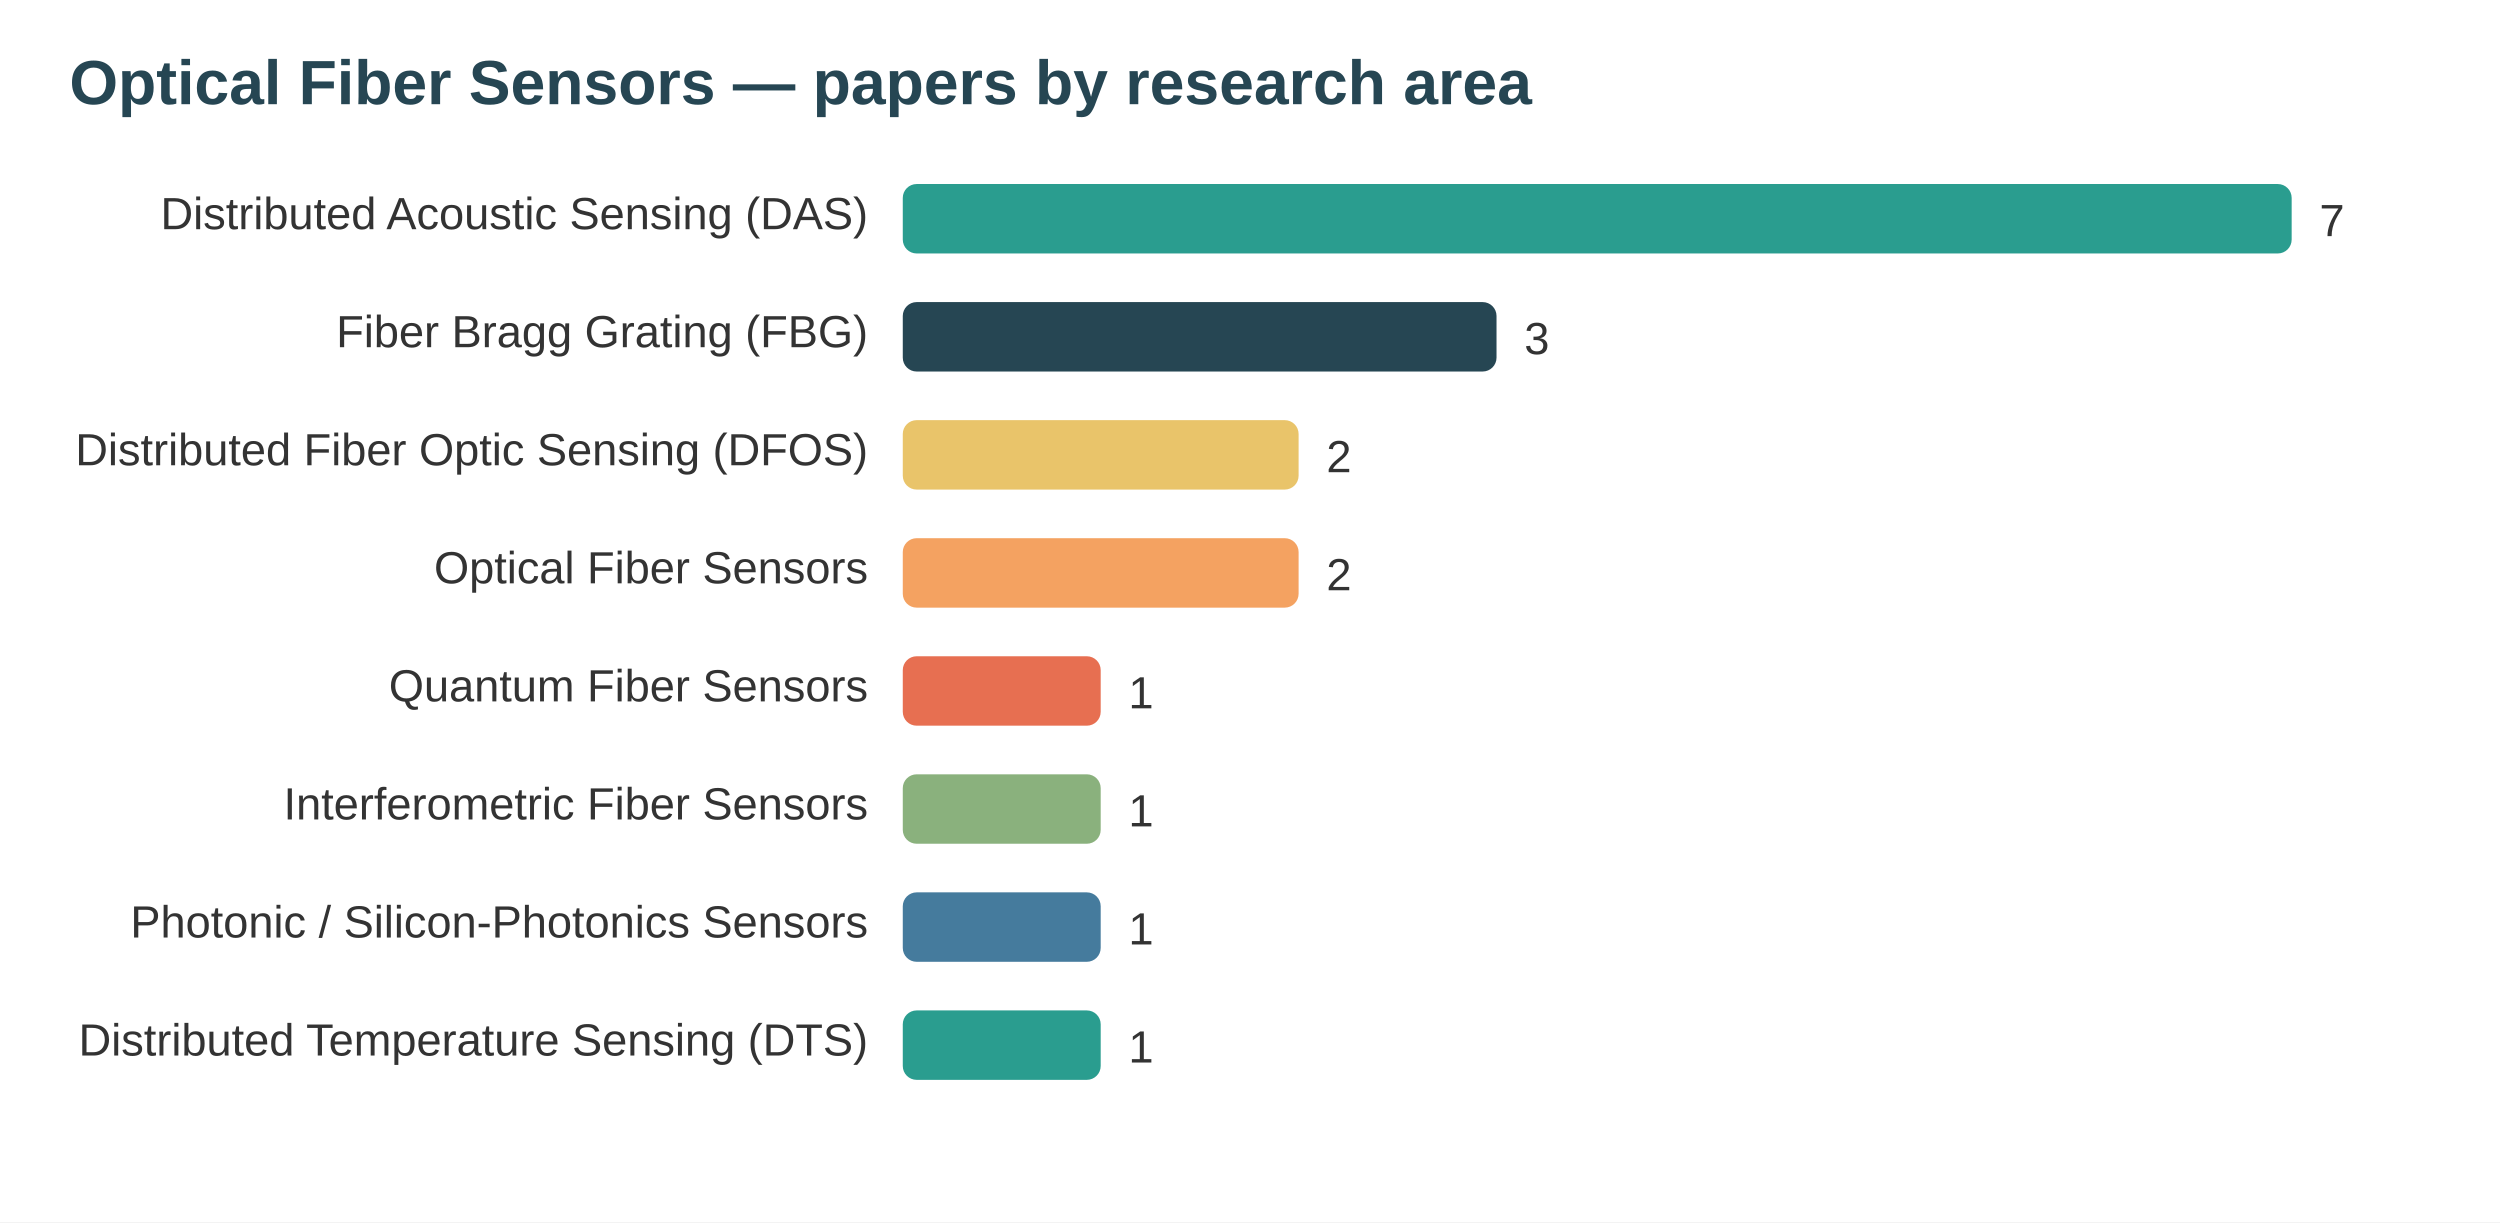
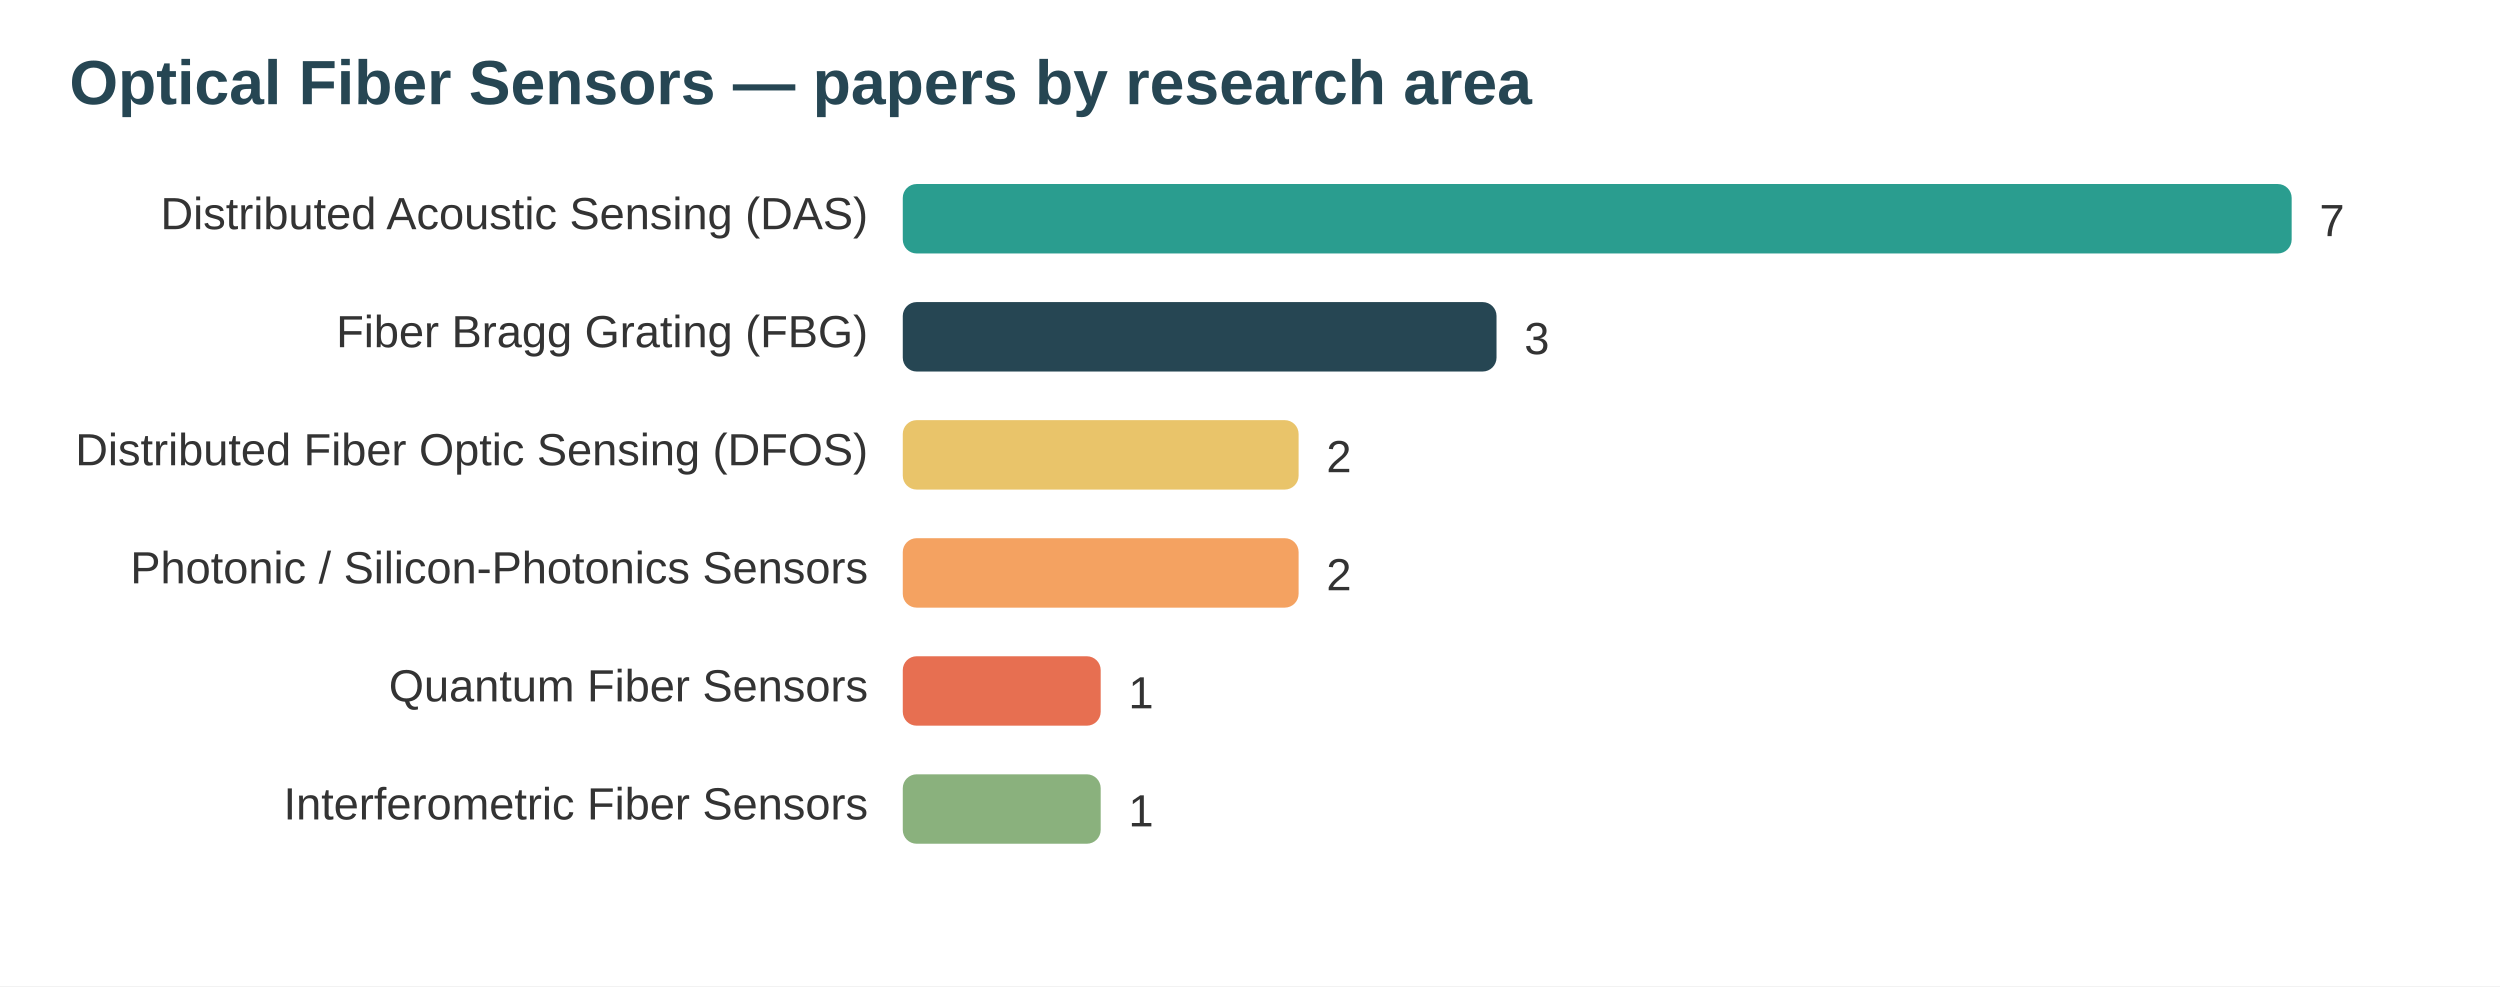
- <svg xmlns="http://www.w3.org/2000/svg" width="720" height="352" viewBox="0 0 720 352" font-family="system-ui,Segoe UI,Arial">
-   <rect width="720" height="352" fill="#ffffff" />
+ <svg xmlns="http://www.w3.org/2000/svg" width="720" height="284" viewBox="0 0 720 284" font-family="system-ui,Segoe UI,Arial">
+   <rect width="720" height="284" fill="#ffffff" />
  <text x="20" y="30" font-size="18" font-weight="700" fill="#264653">Optical Fiber Sensors — papers by research area</text>
  <text x="250" y="66" text-anchor="end" font-size="13" fill="#333">Distributed Acoustic Sensing (DAS)</text>
  <rect x="260" y="53" width="400" height="20" rx="4" fill="#2a9d8f" />
  <text x="668" y="68" font-size="13" fill="#333">7</text>
  <text x="250" y="100" text-anchor="end" font-size="13" fill="#333">Fiber Bragg Grating (FBG)</text>
  <rect x="260" y="87" width="171" height="20" rx="4" fill="#264653" />
  <text x="439" y="102" font-size="13" fill="#333">3</text>
  <text x="250" y="134" text-anchor="end" font-size="13" fill="#333">Distributed Fiber Optic Sensing (DFOS)</text>
  <rect x="260" y="121" width="114" height="20" rx="4" fill="#e9c46a" />
  <text x="382" y="136" font-size="13" fill="#333">2</text>
-   <text x="250" y="168" text-anchor="end" font-size="13" fill="#333">Optical Fiber Sensors</text>
+   <text x="250" y="168" text-anchor="end" font-size="13" fill="#333">Photonic / Silicon-Photonics Sensors</text>
  <rect x="260" y="155" width="114" height="20" rx="4" fill="#f4a261" />
  <text x="382" y="170" font-size="13" fill="#333">2</text>
  <text x="250" y="202" text-anchor="end" font-size="13" fill="#333">Quantum Fiber Sensors</text>
  <rect x="260" y="189" width="57" height="20" rx="4" fill="#e76f51" />
  <text x="325" y="204" font-size="13" fill="#333">1</text>
  <text x="250" y="236" text-anchor="end" font-size="13" fill="#333">Interferometric Fiber Sensors</text>
  <rect x="260" y="223" width="57" height="20" rx="4" fill="#8ab17d" />
  <text x="325" y="238" font-size="13" fill="#333">1</text>
-   <text x="250" y="270" text-anchor="end" font-size="13" fill="#333">Photonic / Silicon-Photonics Sensors</text>
-   <rect x="260" y="257" width="57" height="20" rx="4" fill="#457b9d" />
-   <text x="325" y="272" font-size="13" fill="#333">1</text>
-   <text x="250" y="304" text-anchor="end" font-size="13" fill="#333">Distributed Temperature Sensing (DTS)</text>
-   <rect x="260" y="291" width="57" height="20" rx="4" fill="#2a9d8f" />
-   <text x="325" y="306" font-size="13" fill="#333">1</text>
</svg>
